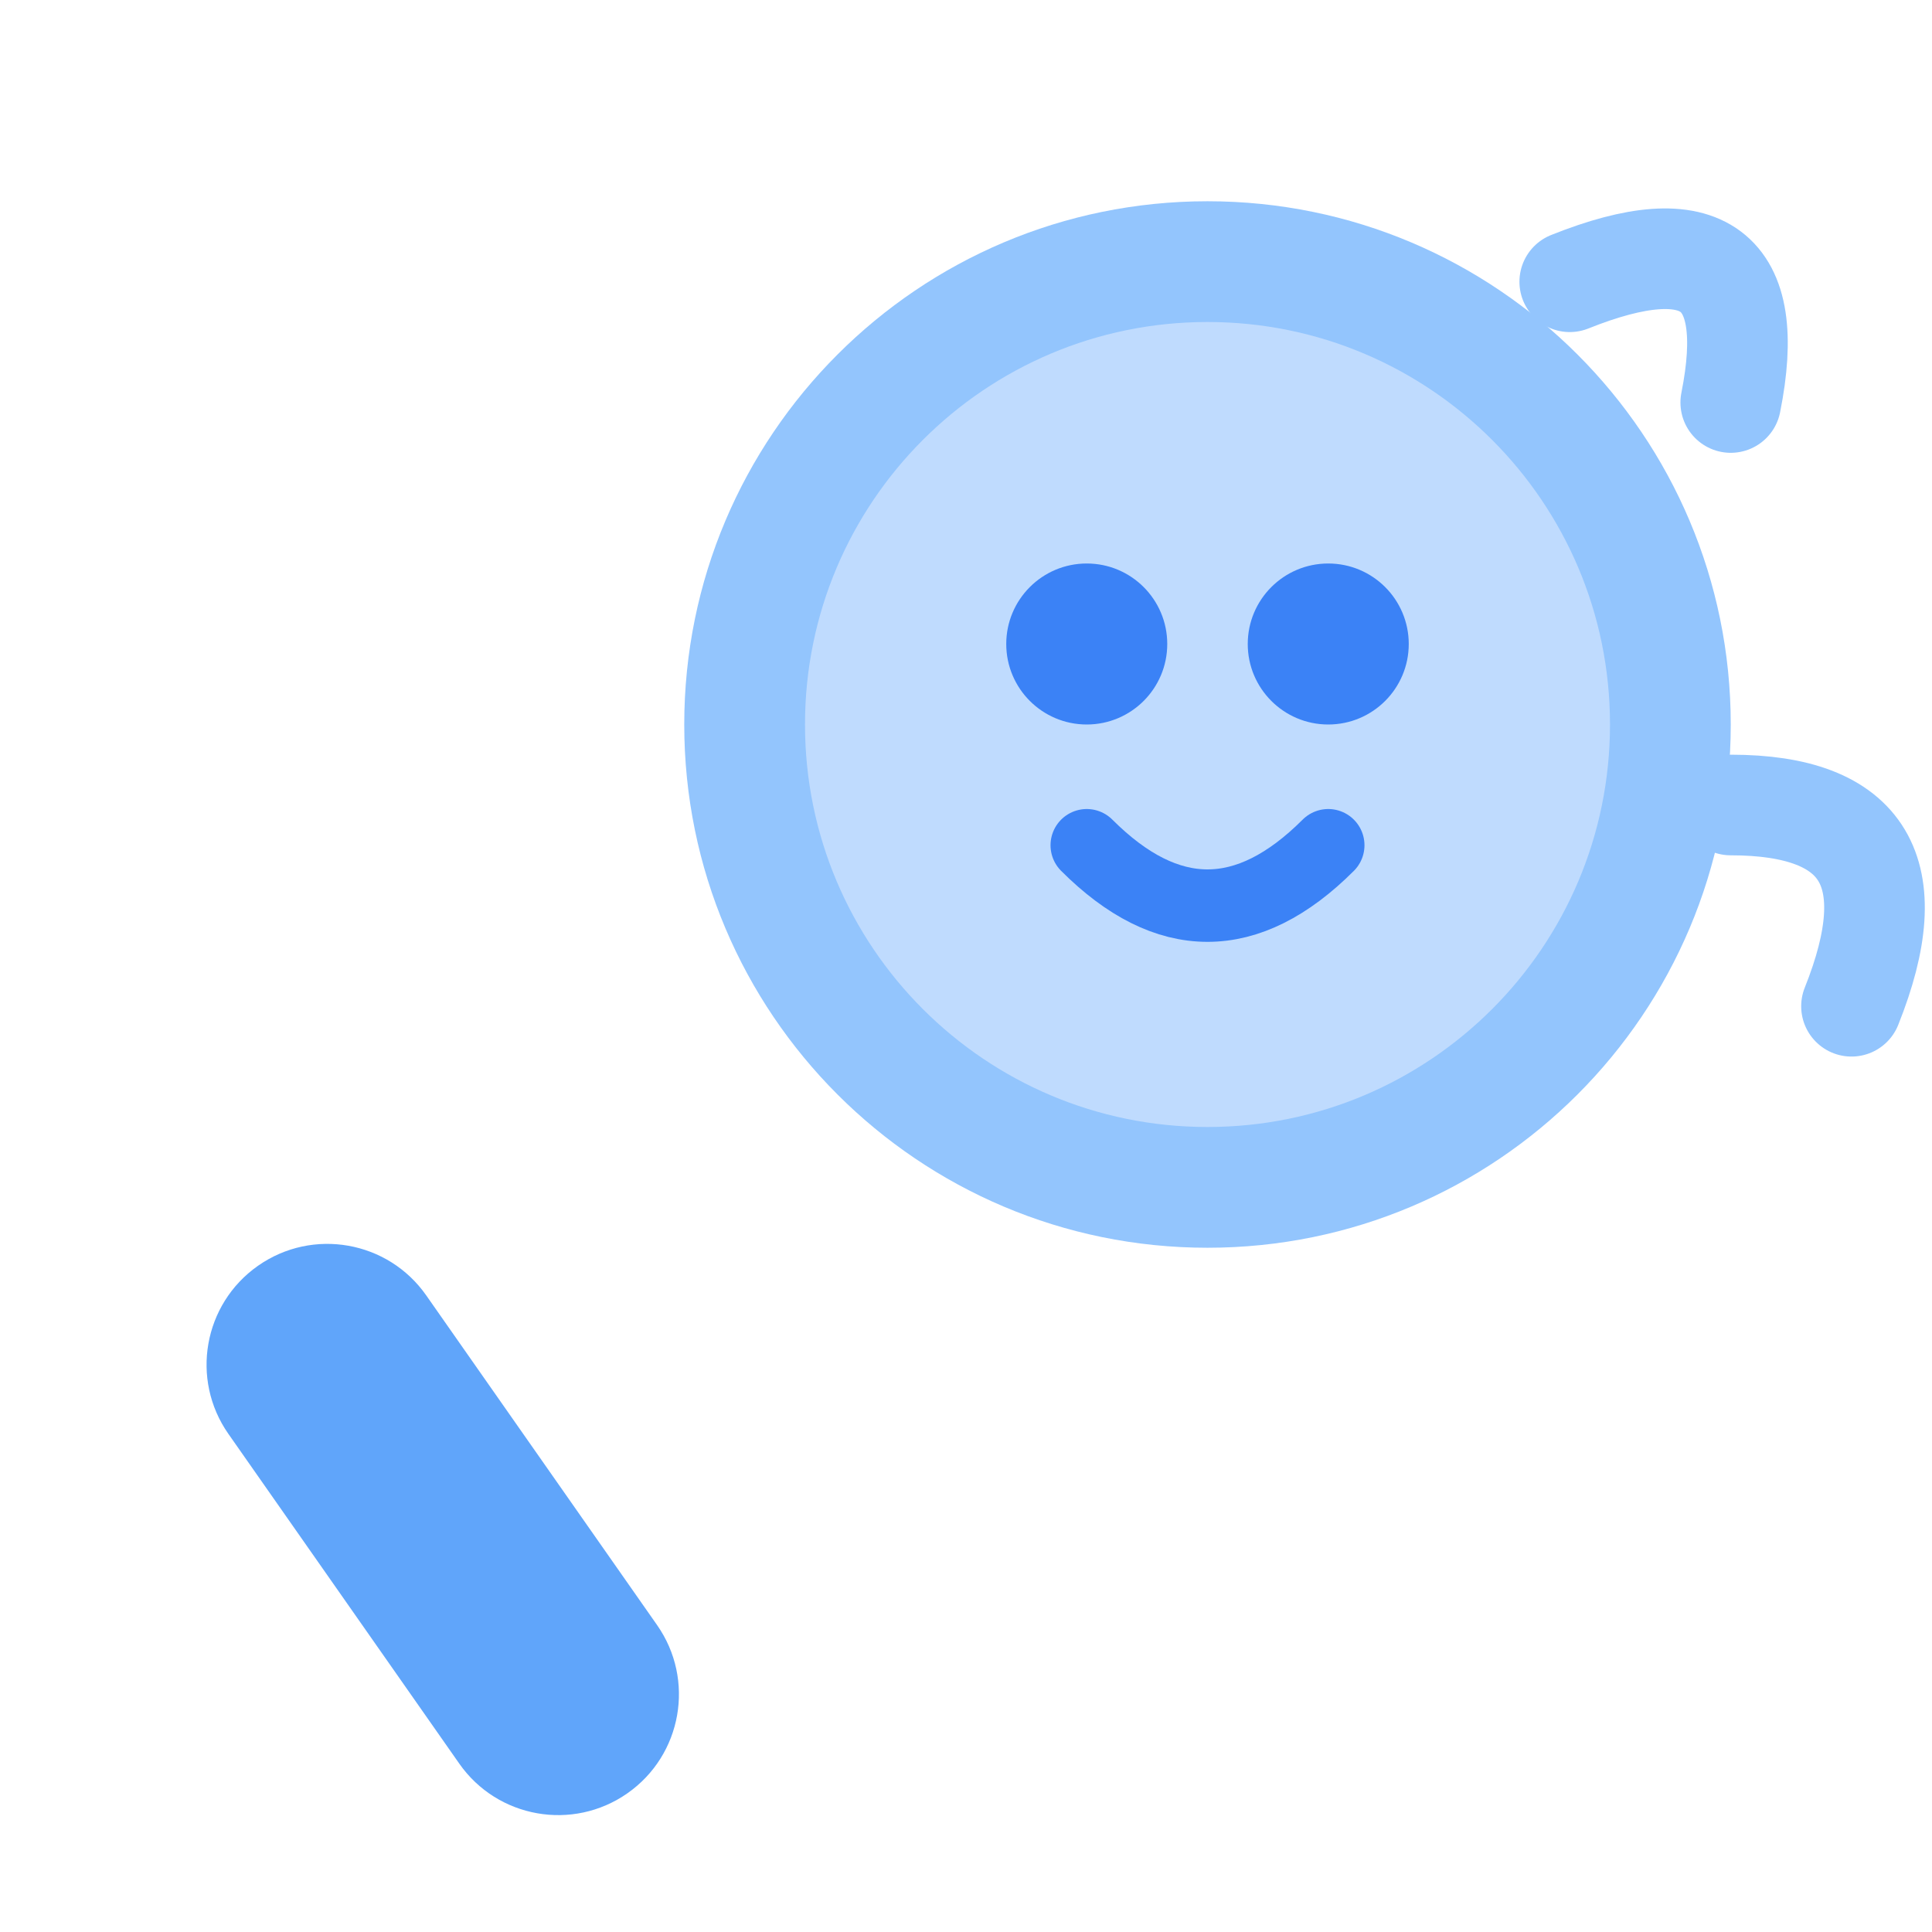
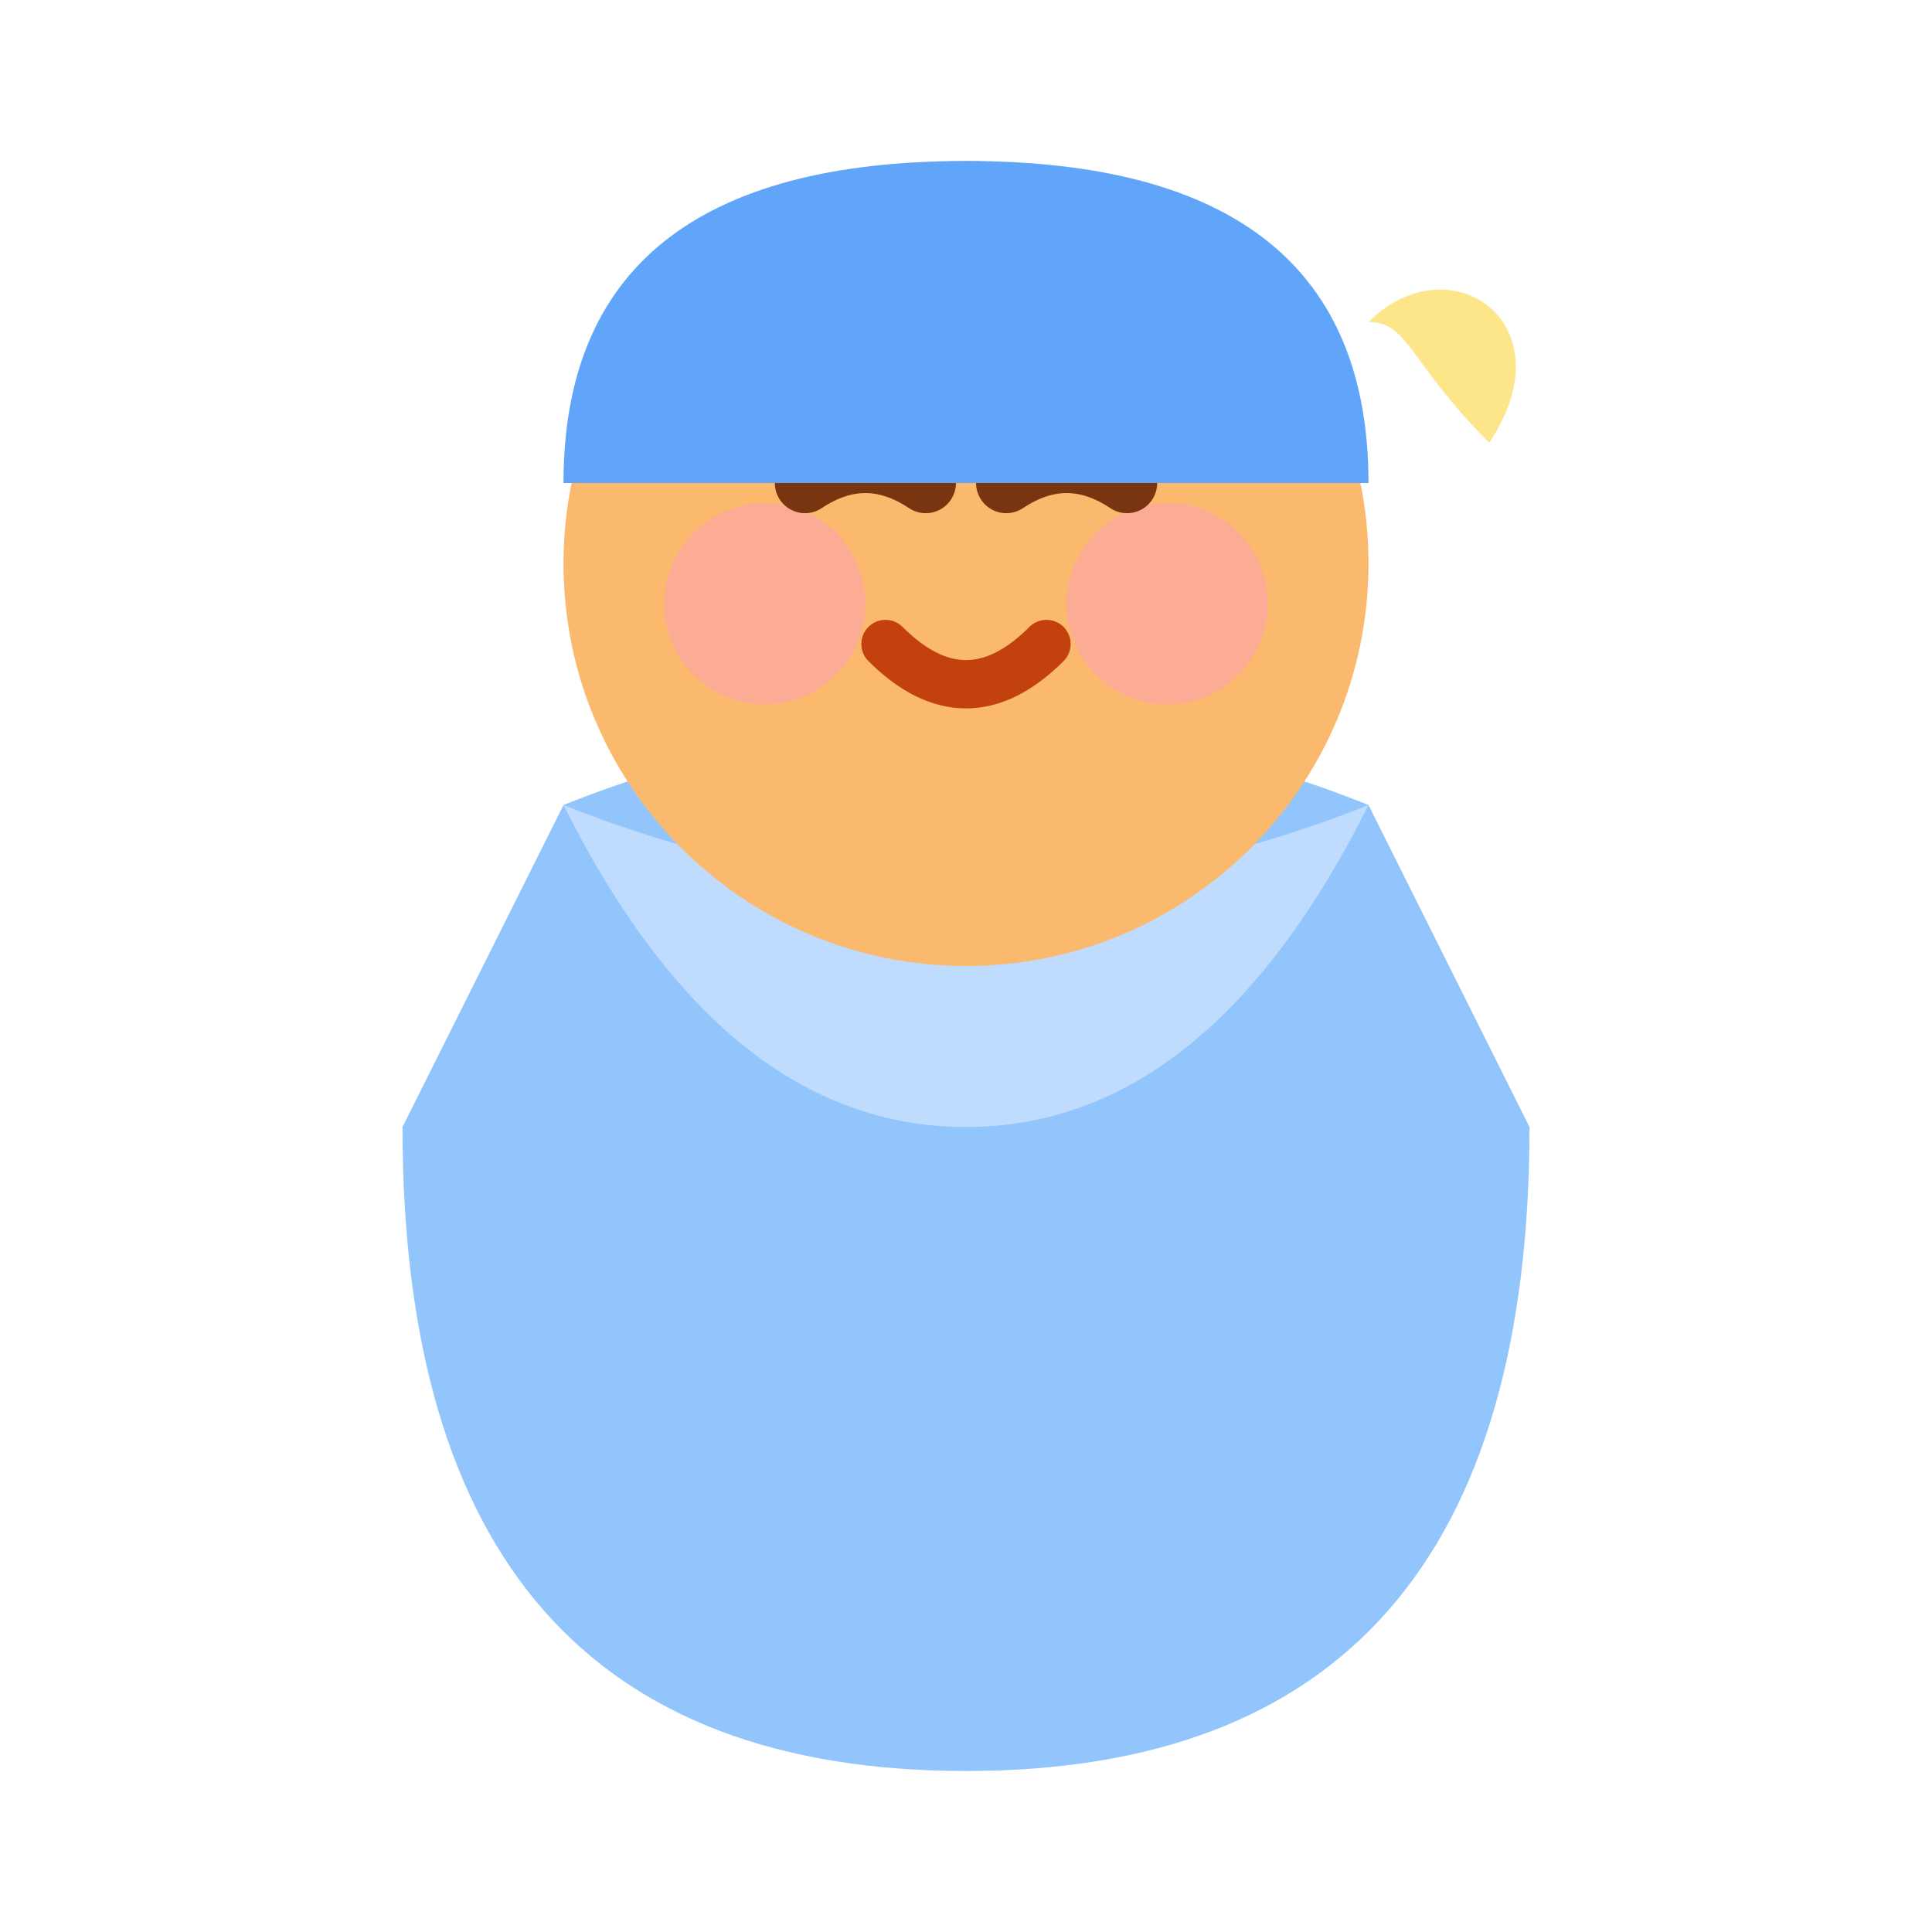
<svg xmlns="http://www.w3.org/2000/svg" viewBox="0 0 48 48" fill="none">
-   <rect x="8" y="30" width="6" height="16" rx="3" fill="#60A5FA" transform="rotate(-35 11 38)" />
-   <circle cx="30" cy="18" r="13" fill="#93C5FD" />
-   <circle cx="30" cy="18" r="10" fill="#BFDBFE" />
-   <circle cx="27" cy="16" r="2" fill="#3B82F6" />
-   <circle cx="33" cy="16" r="2" fill="#3B82F6" />
-   <path d="M27 21 Q30 24 33 21" stroke="#3B82F6" stroke-width="1.8" stroke-linecap="round" fill="none" />
-   <path d="M39 7 Q44 5 43 10" stroke="#93C5FD" stroke-width="2.5" stroke-linecap="round" fill="none" />
-   <path d="M43 20 Q48 20 46 25" stroke="#93C5FD" stroke-width="2.5" stroke-linecap="round" fill="none" />
+   <path d="M10 28 Q10 44 24 44 Q38 44 38 28 L34 20 Q24 16 14 20 Z" fill="#93C5FD" />
+   <path d="M14 20 Q24 24 34 20 Q30 28 24 28 Q18 28 14 20Z" fill="#BFDBFE" />
+   <circle cx="24" cy="14" r="10" fill="#FBB96E" />
+   <circle cx="19" cy="15" r="2.5" fill="#FDA4AF" opacity="0.6" />
+   <circle cx="29" cy="15" r="2.5" fill="#FDA4AF" opacity="0.6" />
+   <path d="M20 12 Q21.5 11 23 12" stroke="#78350F" stroke-width="1.5" stroke-linecap="round" fill="none" />
+   <path d="M25 12 Q26.5 11 28 12" stroke="#78350F" stroke-width="1.5" stroke-linecap="round" fill="none" />
+   <path d="M22 16 Q24 18 26 16" stroke="#C2410C" stroke-width="1.2" stroke-linecap="round" fill="none" />
+   <path d="M14 12 Q14 4 24 4 Q34 4 34 12 Z" fill="#60A5FA" />
+   <path d="M34 8 C36 6 39 8 37 11 C35 9 35 8 34 8Z" fill="#FDE68A" />
</svg>
